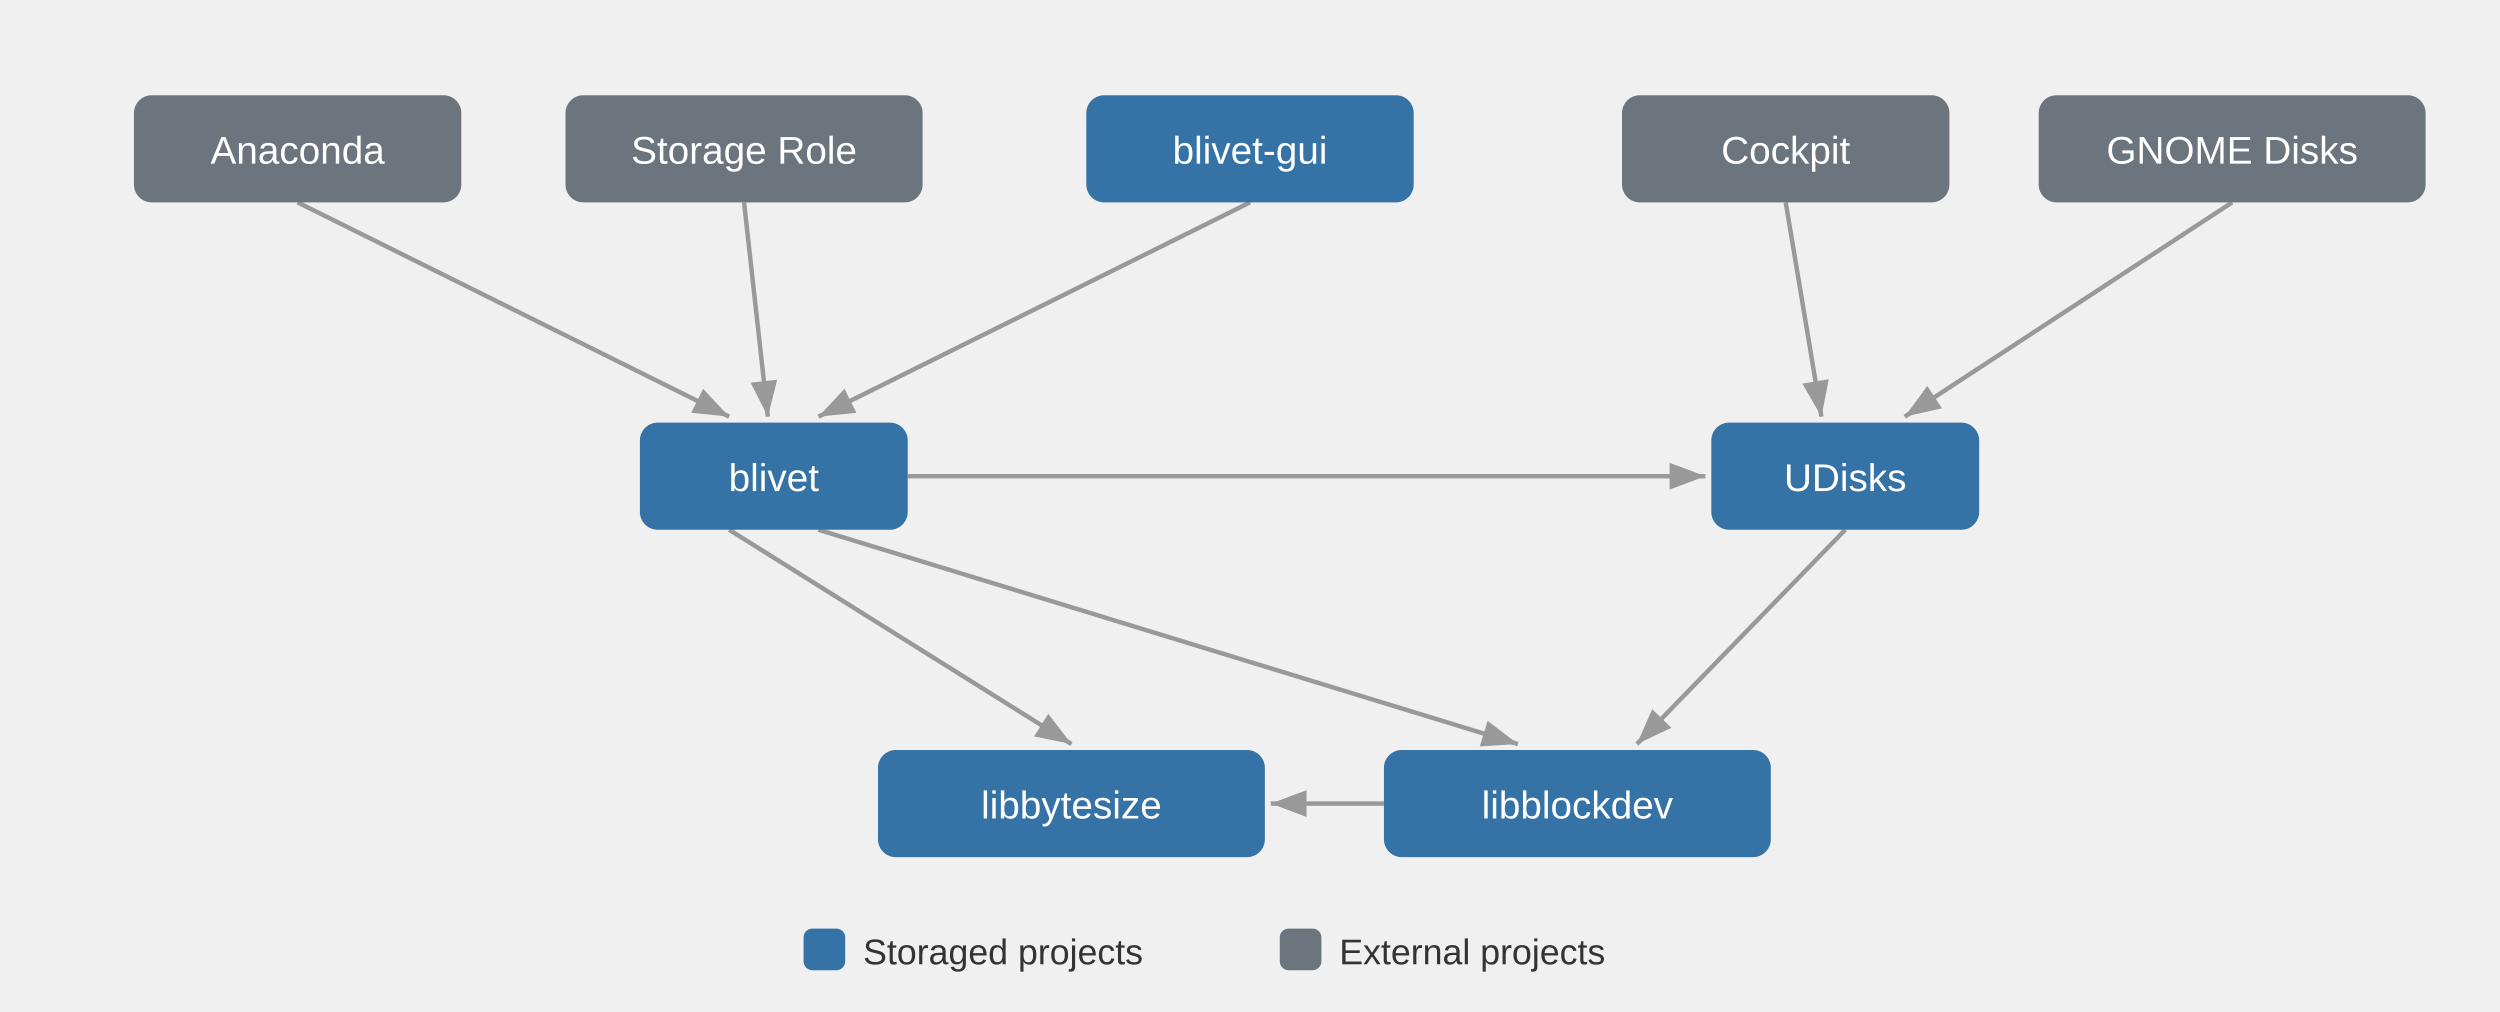
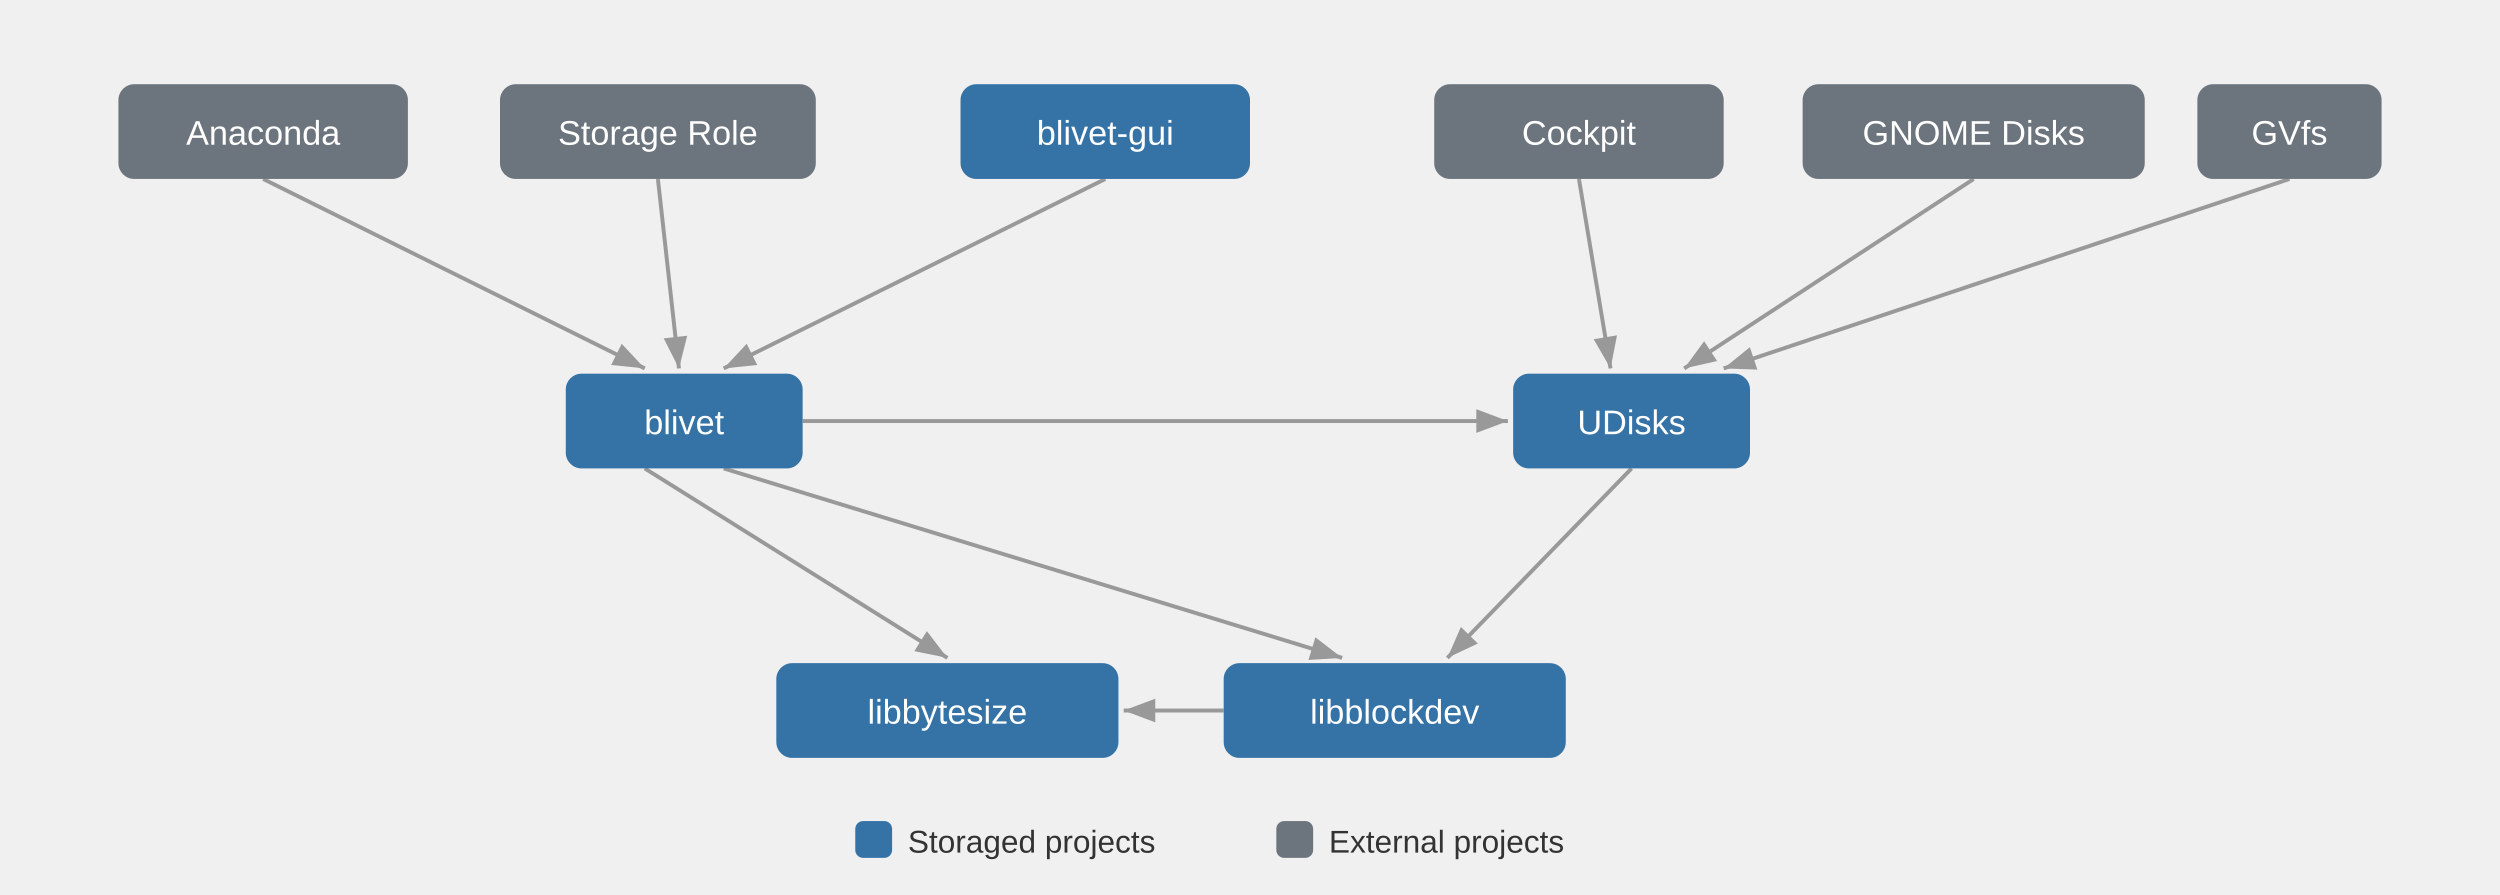
- <svg xmlns="http://www.w3.org/2000/svg" viewBox="0 0 840 340" font-family="-apple-system, BlinkMacSystemFont, 'Segoe UI', Arial, sans-serif" font-size="13" role="img" aria-label="Diagram showing relationships between Storaged projects and external projects that use them">
+ <svg xmlns="http://www.w3.org/2000/svg" viewBox="0 0 950 340" font-family="-apple-system, BlinkMacSystemFont, 'Segoe UI', Arial, sans-serif" font-size="13" role="img" aria-label="Diagram showing relationships between Storaged projects and external projects that use them">
  <defs>
    <marker id="arrow" markerWidth="8" markerHeight="6" refX="8" refY="3" orient="auto">
      <path d="M0,0 L8,3 L0,6" fill="#999" />
    </marker>
  </defs>
  <g stroke="#999" stroke-width="1.5" fill="none" marker-end="url(#arrow)">
    <line x1="100" y1="68" x2="245" y2="140" />
    <line x1="250" y1="68" x2="258" y2="140" />
    <line x1="600" y1="68" x2="612" y2="140" />
    <line x1="750" y1="68" x2="640" y2="140" />
+     <line x1="870" y1="68" x2="655" y2="140" />
    <line x1="420" y1="68" x2="275" y2="140" />
    <line x1="305" y1="160" x2="573" y2="160" />
    <line x1="275" y1="178" x2="510" y2="250" />
    <line x1="245" y1="178" x2="360" y2="250" />
    <line x1="620" y1="178" x2="550" y2="250" />
    <line x1="465" y1="270" x2="427" y2="270" />
  </g>
  <g>
    <rect x="45" y="32" width="110" height="36" rx="6" fill="#6c757d" />
    <text x="100" y="55" text-anchor="middle" fill="white" font-weight="500">Anaconda</text>
    <rect x="190" y="32" width="120" height="36" rx="6" fill="#6c757d" />
    <text x="250" y="55" text-anchor="middle" fill="white" font-weight="500">Storage Role</text>
    <rect x="545" y="32" width="110" height="36" rx="6" fill="#6c757d" />
    <text x="600" y="55" text-anchor="middle" fill="white" font-weight="500">Cockpit</text>
    <rect x="685" y="32" width="130" height="36" rx="6" fill="#6c757d" />
    <text x="750" y="55" text-anchor="middle" fill="white" font-weight="500">GNOME Disks</text>
+     <rect x="835" y="32" width="70" height="36" rx="6" fill="#6c757d" />
+     <text x="870" y="55" text-anchor="middle" fill="white" font-weight="500">GVfs</text>
  </g>
  <g>
    <rect x="365" y="32" width="110" height="36" rx="6" fill="#3572A5" />
    <text x="420" y="55" text-anchor="middle" fill="white" font-weight="500">blivet-gui</text>
    <rect x="215" y="142" width="90" height="36" rx="6" fill="#3572A5" />
    <text x="260" y="165" text-anchor="middle" fill="white" font-weight="500">blivet</text>
    <rect x="575" y="142" width="90" height="36" rx="6" fill="#3572A5" />
    <text x="620" y="165" text-anchor="middle" fill="white" font-weight="500">UDisks</text>
    <rect x="465" y="252" width="130" height="36" rx="6" fill="#3572A5" />
    <text x="530" y="275" text-anchor="middle" fill="white" font-weight="500">libblockdev</text>
    <rect x="295" y="252" width="130" height="36" rx="6" fill="#3572A5" />
    <text x="360" y="275" text-anchor="middle" fill="white" font-weight="500">libbytesize</text>
  </g>
-   <g transform="translate(270, 312)">
+   <g transform="translate(325, 312)">
    <rect x="0" y="0" width="14" height="14" rx="3" fill="#3572A5" />
    <text x="20" y="12" fill="#333" font-size="12">Storaged projects</text>
    <rect x="160" y="0" width="14" height="14" rx="3" fill="#6c757d" />
    <text x="180" y="12" fill="#333" font-size="12">External projects</text>
  </g>
</svg>
